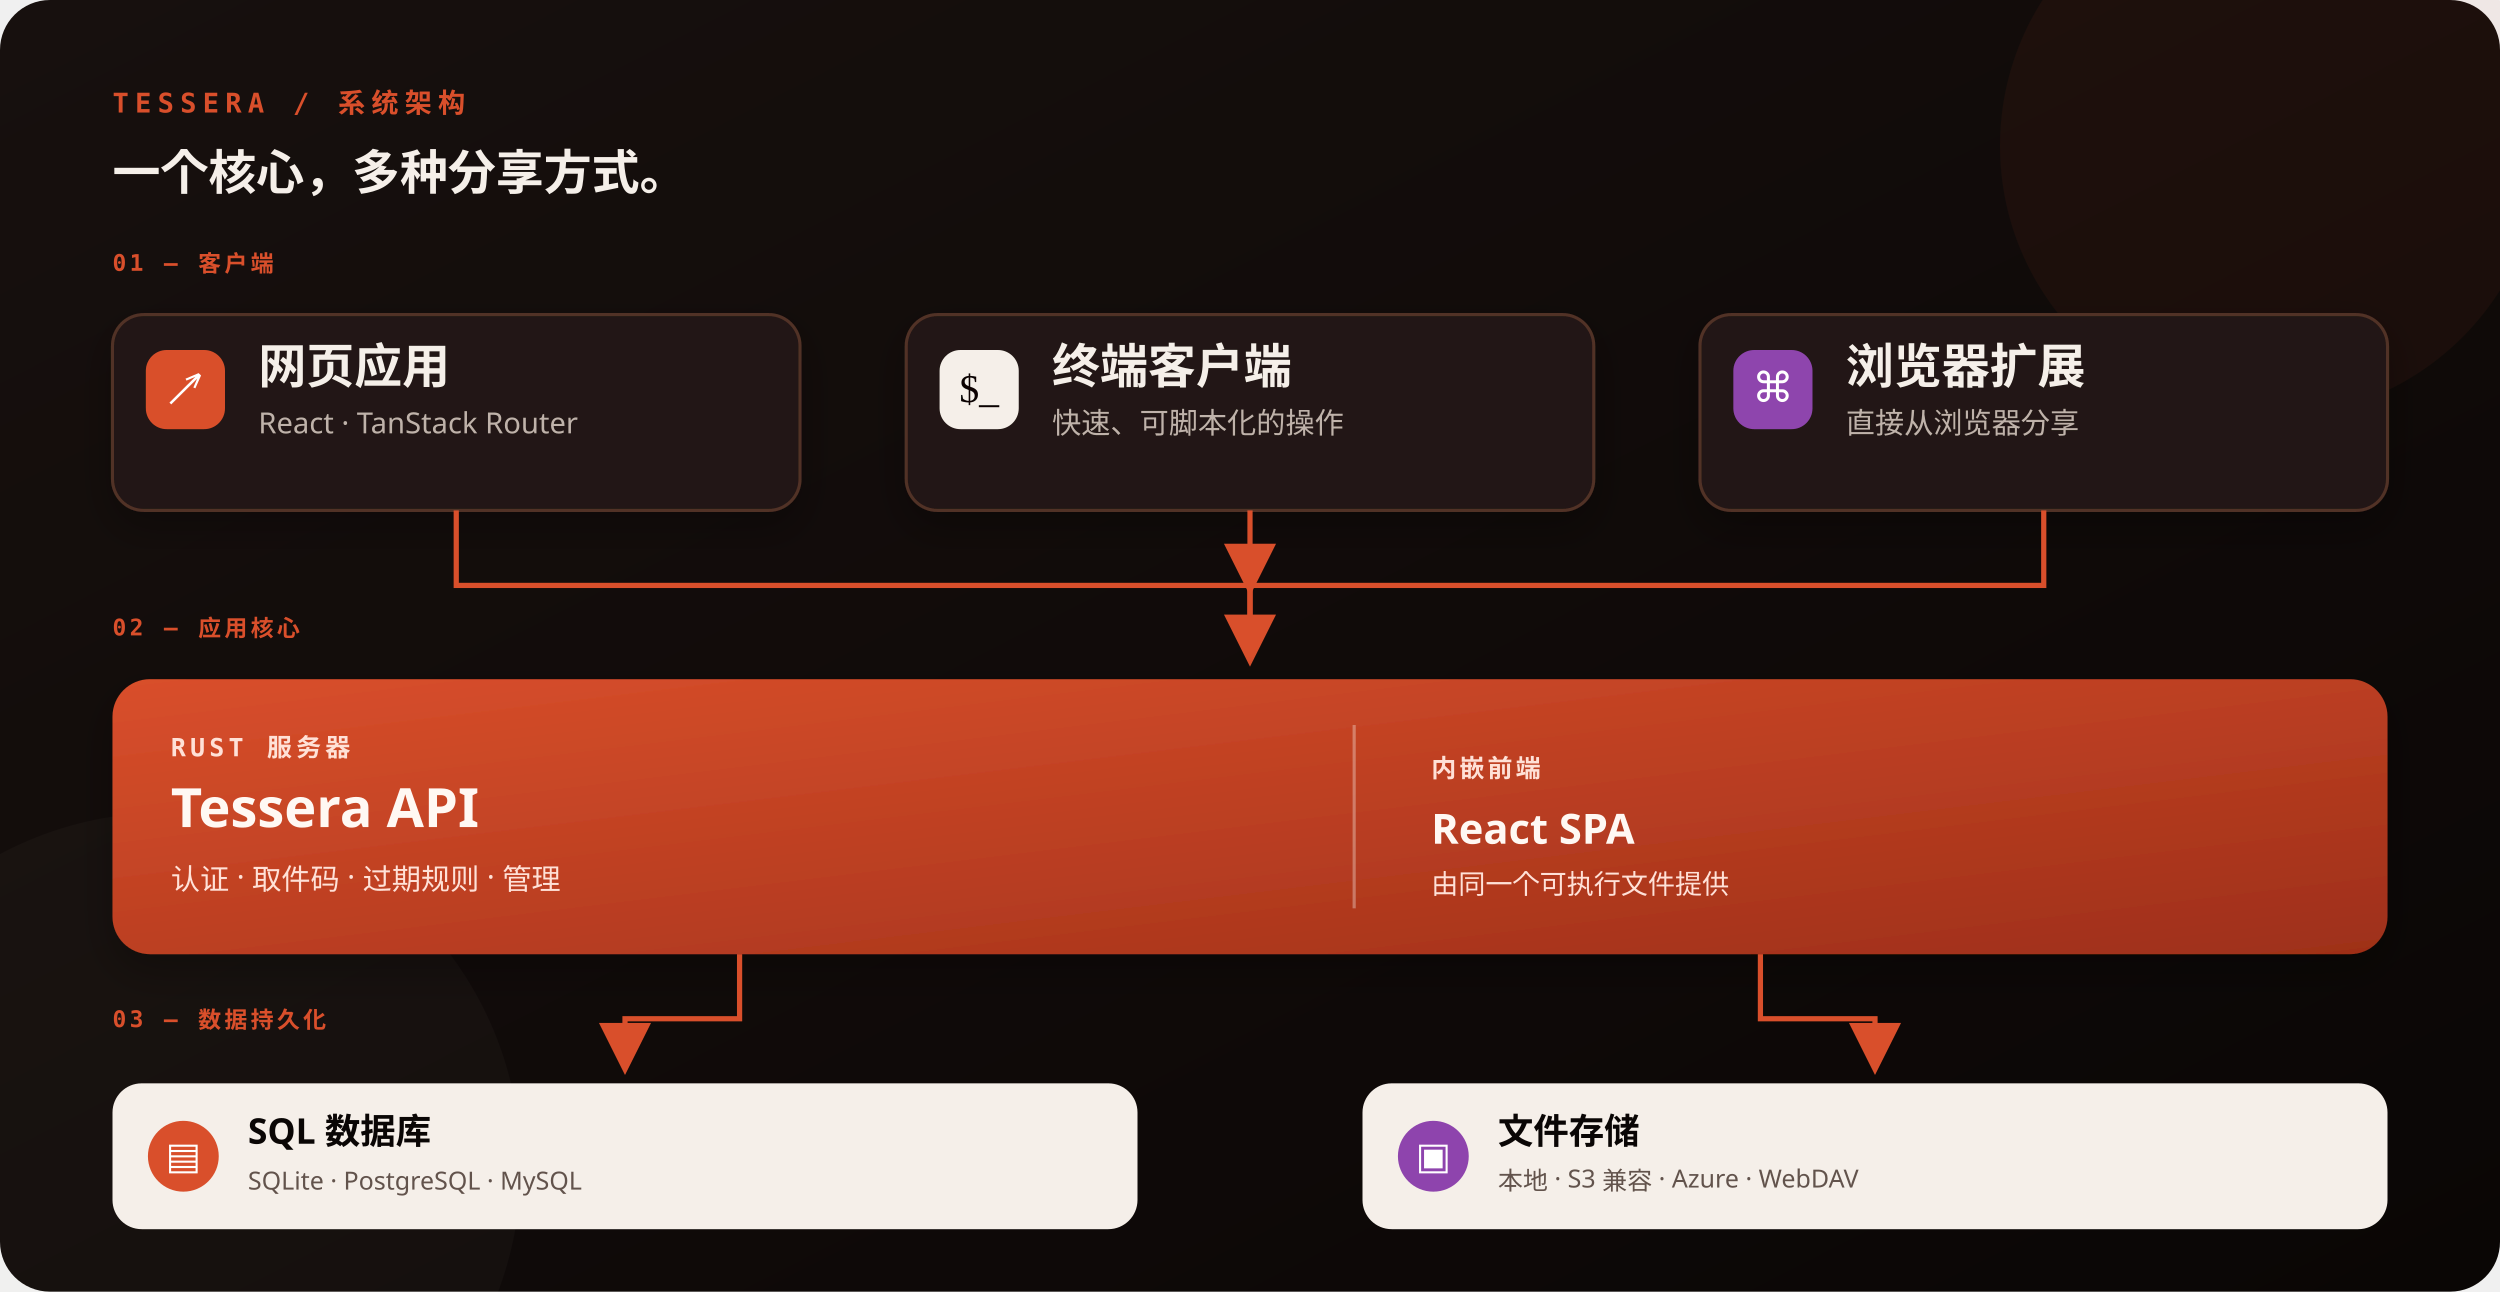
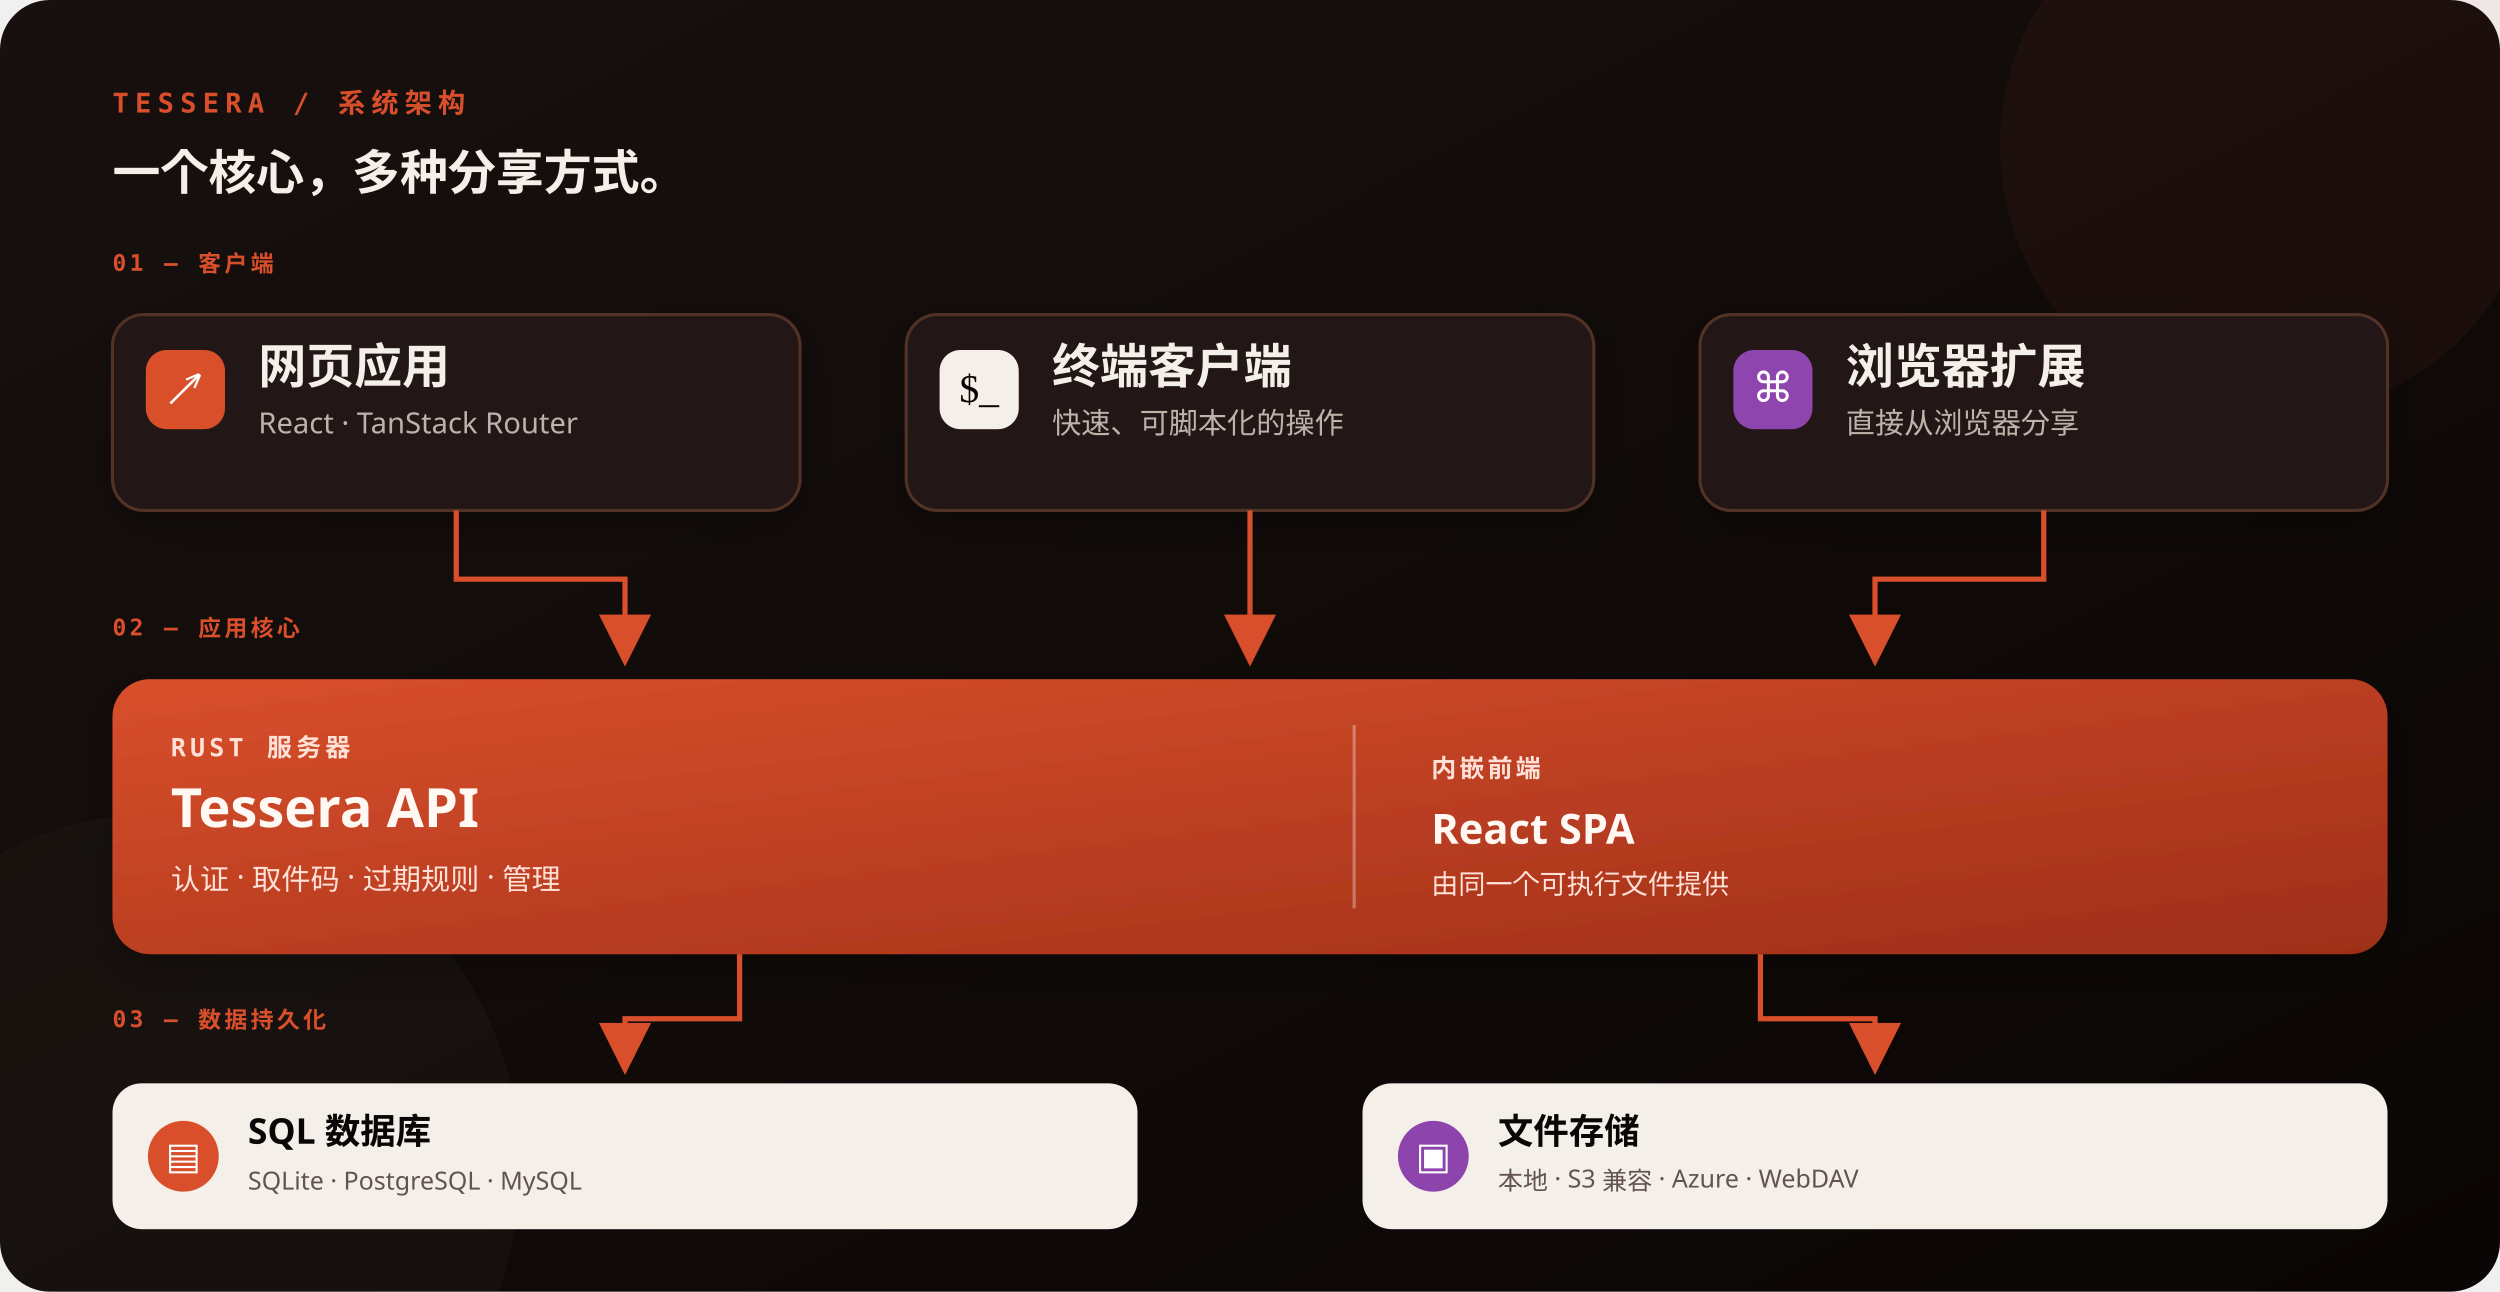
<svg xmlns="http://www.w3.org/2000/svg" width="1200" height="620" viewBox="0 0 1200 620" role="img" aria-labelledby="title desc">
  <defs>
    <linearGradient id="bg" x1="0" y1="0" x2="1" y2="1">
      <stop offset="0" stop-color="#17100e" />
      <stop offset="1" stop-color="#0a0605" />
    </linearGradient>
    <linearGradient id="server" x1="0" y1="0" x2="1" y2="1">
      <stop offset="0" stop-color="#d94f2b" />
      <stop offset="1" stop-color="#9e2f19" />
    </linearGradient>
    <filter id="shadow" x="-20%" y="-20%" width="140%" height="140%">
      <feDropShadow dx="0" dy="8" stdDeviation="10" flood-color="#000" flood-opacity=".28" />
    </filter>
    <marker id="arrow" markerWidth="10" markerHeight="10" refX="8" refY="5" orient="auto">
      <path d="M0,0 L10,5 L0,10 Z" fill="#d94f2b" />
    </marker>
    <style>.eyebrow{font:700 13px ui-monospace,SFMono-Regular,Consolas,monospace;letter-spacing:3px;fill:#d94f2b}.heading{font:700 23px ui-sans-serif,system-ui,sans-serif;fill:#f5efe9}.sub{font:500 14px ui-sans-serif,system-ui,sans-serif;fill:#bfb2aa}.node{fill:#211714;stroke:#513026;stroke-width:1.5}.line{fill:none;stroke:#d94f2b;stroke-width:2.5;marker-end:url(#arrow)}.tag{font:700 11px ui-monospace,monospace;letter-spacing:1.6px;fill:#d94f2b}</style>
  </defs>
  <rect width="1200" height="620" rx="24" fill="url(#bg)" />
  <circle cx="1090" cy="70" r="130" fill="#d94f2b" opacity=".06" />
  <circle cx="80" cy="560" r="170" fill="#f5efe9" opacity=".025" />
  <text x="54" y="54" class="eyebrow">TESSERA / 系统架构</text>
  <text x="54" y="91" class="heading" font-size="28">一个核心，多种分享方式。</text>
  <text x="54" y="130" class="tag">01 — 客户端</text>
  <g filter="url(#shadow)">
    <rect x="54" y="151" width="330" height="94" rx="15" class="node" />
    <rect x="70" y="168" width="38" height="38" rx="10" fill="#d94f2b" />
    <text x="89" y="193" text-anchor="middle" font-size="21" fill="#fff">↗</text>
    <text x="124" y="184" class="heading" font-size="18">网页应用</text>
    <text x="124" y="208" class="sub">React · TanStack Router</text>
    <rect x="435" y="151" width="330" height="94" rx="15" class="node" />
    <rect x="451" y="168" width="38" height="38" rx="10" fill="#f5efe9" />
    <text x="470" y="193" text-anchor="middle" font-size="19" fill="#0a0605">$_</text>
    <text x="505" y="184" class="heading" font-size="18">终端客户端</text>
    <text x="505" y="208" class="sub">快速、可脚本化的操作</text>
    <rect x="816" y="151" width="330" height="94" rx="15" class="node" />
    <rect x="832" y="168" width="38" height="38" rx="10" fill="#8e44ad" />
    <text x="851" y="193" text-anchor="middle" font-size="20" fill="#fff">⌘</text>
    <text x="886" y="184" class="heading" font-size="18">浏览器扩展</text>
    <text x="886" y="208" class="sub">直接从浏览器分享</text>
  </g>
-   <path d="M219 245 V281 H600 V315 M600 281 H600 M600 281 H600" class="line" />
+   <path d="M219 245 V278 H300 V315" class="line" />
  <path d="M600 245 V315" class="line" />
-   <path d="M981 245 V281 H600" fill="none" stroke="#d94f2b" stroke-width="2.5" />
+   <path d="M981 245 V278 H900 V315" class="line" />
  <text x="54" y="305" class="tag">02 — 应用核心</text>
  <g filter="url(#shadow)">
    <rect x="54" y="326" width="1092" height="132" rx="18" fill="url(#server)" />
    <text x="82" y="363" font-family="ui-monospace,monospace" font-size="12" font-weight="700" letter-spacing="2" fill="#ffe1d7">RUST 服务器</text>
    <text x="82" y="397" font-family="ui-sans-serif,system-ui,sans-serif" font-size="26" font-weight="800" fill="#fff8f3">Tessera API</text>
    <text x="82" y="427" font-family="ui-sans-serif,system-ui,sans-serif" font-size="14" fill="#ffe1d7">认证 · 取件码 · 过期规则 · 管理</text>
    <path d="M650 348 V436" stroke="#f5efe9" stroke-opacity=".35" stroke-width="1.5" />
    <text x="687" y="373" font-family="ui-monospace,monospace" font-size="12" font-weight="700" letter-spacing="1.5" fill="#ffe1d7">内嵌前端</text>
    <text x="687" y="405" font-family="ui-sans-serif,system-ui,sans-serif" font-size="20" font-weight="700" fill="#fff8f3">React SPA</text>
    <text x="687" y="429" font-family="ui-sans-serif,system-ui,sans-serif" font-size="13" fill="#ffe1d7">由同一个可执行文件提供</text>
  </g>
  <path d="M355 458 V489 H300 V511" class="line" />
  <path d="M845 458 V489 H900 V511" class="line" />
  <text x="54" y="493" class="tag">03 — 数据持久化</text>
  <g>
    <rect x="54" y="520" width="492" height="70" rx="14" fill="#f5efe9" />
    <circle cx="88" cy="555" r="17" fill="#d94f2b" />
    <text x="88" y="561" text-anchor="middle" font-size="18" fill="#fff">▤</text>
    <text x="119" y="549" font-family="ui-sans-serif,system-ui,sans-serif" font-size="17" font-weight="800" fill="#0a0605">SQL 数据库</text>
    <text x="119" y="571" font-family="ui-sans-serif,system-ui,sans-serif" font-size="12" fill="#62534c">SQLite · PostgreSQL · MySQL</text>
    <rect x="654" y="520" width="492" height="70" rx="14" fill="#f5efe9" />
    <circle cx="688" cy="555" r="17" fill="#8e44ad" />
    <text x="688" y="561" text-anchor="middle" font-size="18" fill="#fff">▣</text>
    <text x="719" y="549" font-family="ui-sans-serif,system-ui,sans-serif" font-size="17" font-weight="800" fill="#0a0605">文件存储</text>
    <text x="719" y="571" font-family="ui-sans-serif,system-ui,sans-serif" font-size="12" fill="#62534c">本地 · S3 兼容 · Azure · WebDAV</text>
  </g>
</svg>
